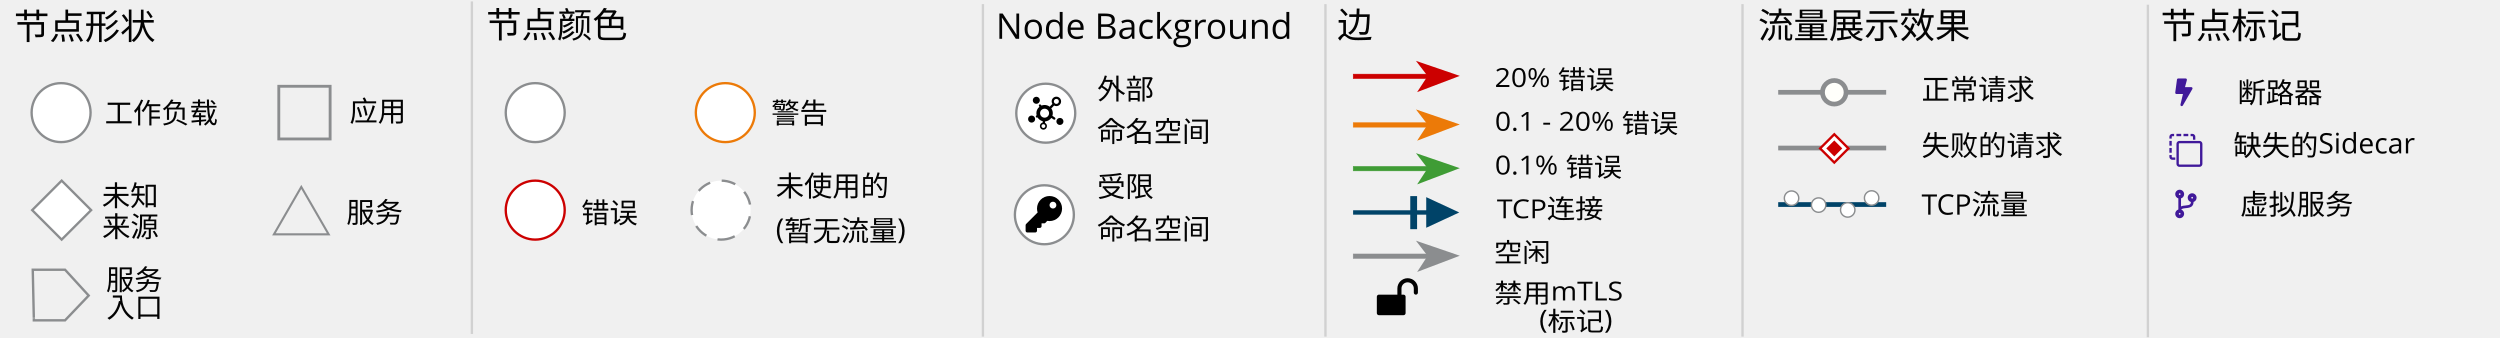
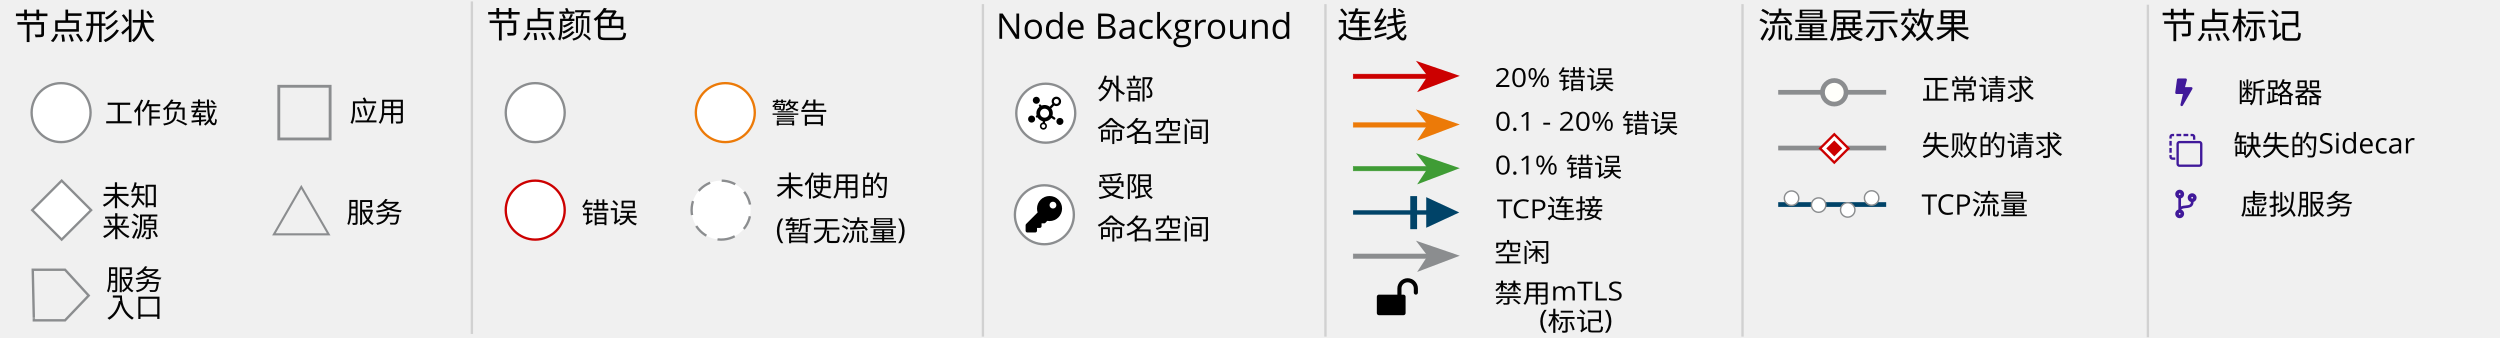
<svg xmlns="http://www.w3.org/2000/svg" width="1060" height="143" version="1.1" style="">
  <rect id="backgroundrect" width="100%" height="100%" x="0" y="0" fill="none" stroke="none" />
  <defs id="defs14">
    <marker orient="auto" refY="0" refX="0" id="TriangleOutL" style="overflow:visible">
      <path id="path2196" d="M 5.77,0 -2.88,5 V -5 Z" style="fill:#000000;fill-opacity:1;fill-rule:evenodd;stroke:#000000;stroke-width:1pt;stroke-opacity:1" transform="scale(0.8)" />
    </marker>
    <marker orient="auto" refY="0" refX="0" id="Arrow1Sstart" style="overflow:visible">
      <path id="path1281" d="M1.2,0 L2.2,-1 L-1.3,0 L2.2,1 z" style="fill:#000000;fill-opacity:1;fill-rule:evenodd;stroke:#000000;stroke-width:1pt;stroke-opacity:1" />
    </marker>
    <marker orient="auto" refY="0" refX="0" id="Arrow1Lend" style="overflow:visible">
      <path id="path1272" d="M-10,0 L-14,4 L1.4901161193847656e-7,0 L-14,-4 z" style="fill:#000000;fill-opacity:1;fill-rule:evenodd;stroke:#000000;stroke-width:1pt;stroke-opacity:1" />
    </marker>
  </defs>
  <flowRoot xml:space="preserve" id="flowRoot2038" style="font-style:normal;font-weight:normal;font-size:40px;line-height:1.25;font-family:sans-serif;letter-spacing:0px;word-spacing:0px;fill:#000000;fill-opacity:1;stroke:none">
    <flowRegion id="flowRegion2040">
      <rect id="rect2042" width="169.172" height="184.268" x="587.438" y="-10.187" />
    </flowRegion>
    <flowPara id="flowPara2044" />
  </flowRoot>
  <g class="currentLayer" style="">
    <path d="m 738.824,2.243 v 140" id="Line-4" style="fill:none;fill-rule:evenodd;stroke:#d1d1d1;stroke-width:1;stroke-linecap:square" />
    <path d="m 416.763,2.243 v 140" id="path17" style="fill:none;fill-rule:evenodd;stroke:#d1d1d1;stroke-width:1;stroke-linecap:square" />
    <path d="M 200.077,1.105 V 141.105" id="path19" style="fill:none;fill-rule:evenodd;stroke:#d1d1d1;stroke-width:1;stroke-linecap:square" />
    <circle id="Oval-7" cx="226.934" cy="47.751" r="12.5" style="fill:#ffffff;fill-rule:evenodd;stroke:#8b8d8f;stroke-width:1" />
    <g style="fill:none;fill-rule:evenodd;stroke:none;stroke-width:1" id="Group-9">
      <text style="font-weight:normal;font-size:12px;font-family:OpenSans, 'Open Sans';fill:#030303" line-spacing="18" font-weight="normal" font-size="12" id="Warning" y="35.251" x="295.031">
        <tspan id="tspan26" y="52.251" x="327.031">警告</tspan>
      </text>
      <circle style="fill:#ffffff;stroke:#ec7a08" r="12.5" cy="47.751" cx="307.531" id="circle29" />
    </g>
    <g style="fill:none;fill-rule:evenodd;stroke:none;stroke-width:1" id="Group-10">
      <text style="font-weight:normal;font-size:12px;font-family:OpenSans, 'Open Sans';fill:#030303" line-spacing="18" font-weight="normal" font-size="12" id="Error" y="76.592" x="214.434">
        <tspan id="tspan32" y="94.592" x="246.434">错误</tspan>
      </text>
      <circle style="fill:#ffffff;stroke:#cc0000" r="12.5" cy="89.092" cx="226.934" id="circle35" />
    </g>
    <text id="Unused-(no-traffic-y" font-size="12" font-weight="normal" line-spacing="18" style="font-weight:normal;font-size:12px;font-family:OpenSans, 'Open Sans';fill:#030303;fill-rule:evenodd;stroke:none;stroke-width:1" x="295.927" y="70.209">
      <tspan x="328.927" y="83.209" id="tspan38">未使用的</tspan>
      <tspan x="328.927" y="101.209" id="tspan40">(暂无流量)</tspan>
    </text>
    <path d="m 305.74,101.592 c 6.904,0 12.5,-5.596 12.5,-12.5 0,-6.904 -5.596,-12.5 -12.5,-12.5 -6.904,0 -12.5,5.596 -12.5,12.5 0,6.904 5.596,12.5 12.5,12.5 z" id="path43" style="fill:#ffffff;fill-rule:evenodd;stroke:#8b8d8f;stroke-width:1;stroke-dasharray:6, 5" />
    <text style="font-weight:normal;font-size:12px;font-family:OpenSans, 'Open Sans';fill:#030303;fill-rule:evenodd;stroke:none;stroke-width:1" line-spacing="18" font-weight="normal" font-size="12" id="text447" x="432.216" y="29.111">
      <tspan id="tspan443" y="42.111" x="465.216">外部</tspan>
      <tspan id="tspan445" y="60.111" x="465.216">命名空间</tspan>
    </text>
    <text id="Node-Colors" font-size="15" font-weight="500" line-spacing="10" style="font-weight:500;font-size:15px;font-family:OpenSans-Semibold, 'Open Sans';fill:#030303;fill-rule:evenodd;stroke:none;stroke-width:1" x="-117.85" y="-0.015">
      <tspan x="206.15" y="15.985" id="tspan47">节点颜色</tspan>
    </text>
    <text id="Edges" font-size="15" font-weight="500" line-spacing="10" style="font-weight:500;font-size:15px;font-family:OpenSans-Semibold, 'Open Sans';fill:#030303;fill-rule:evenodd;stroke:none;stroke-width:1" x="-0.042" y="0.004">
-       <tspan x="566.958" y="16.004" id="tspan51">边</tspan>
+       <tspan x="566.958" y="16.004" id="tspan51">连线</tspan>
    </text>
    <text y="25.776" x="551.578" style="font-weight:normal;font-size:11.558px;font-family:OpenSans, 'Open Sans';fill:#030303;fill-rule:evenodd;stroke:none;stroke-width:0.963" line-spacing="18" font-weight="normal" font-size="12" id="&gt;-20%-Error" transform="scale(1.038369,0.9630486)">
      <tspan id="tspan58" y="38.297" x="610.331" style="stroke-width:0.963">20% 错误</tspan>
    </text>
    <text y="25.776" x="551.663" style="font-weight:normal;font-size:11.558px;font-family:OpenSans, 'Open Sans';fill:#030303;fill-rule:evenodd;stroke:none;stroke-width:0.963" line-spacing="18" font-weight="normal" font-size="12" id="0.1---20%-Error" transform="scale(1.038369,0.9630486)">
      <tspan id="tspan61" y="57.56" x="610.415" style="stroke-width:0.963">0.1 - 20% 错误</tspan>
    </text>
    <text y="25.776" x="551.663" style="font-weight:normal;font-size:11.558px;font-family:OpenSans, 'Open Sans';fill:#030303;fill-rule:evenodd;stroke:none;stroke-width:0.963" line-spacing="18" font-weight="normal" font-size="12" id="&lt;-0.1%-Error" transform="scale(1.038369,0.9630486)">
      <tspan id="tspan64" y="76.823" x="610.415" style="stroke-width:0.963">0.1% 错误</tspan>
    </text>
    <text y="25.776" x="551.29" style="font-weight:normal;font-size:11.558px;font-family:OpenSans, 'Open Sans';fill:#030303;fill-rule:evenodd;stroke:none;stroke-width:0.963" line-spacing="18" font-weight="normal" font-size="12" id="Idle" transform="scale(1.038369,0.9630486)">
      <tspan id="tspan67" y="115.35" x="610.043" style="stroke-width:0.963">空闲</tspan>
    </text>
    <text y="25.776" x="552.458" style="font-weight:normal;font-size:11.558px;font-family:OpenSans, 'Open Sans';fill:#030303;fill-rule:evenodd;stroke:none;stroke-width:0.963" line-spacing="18" font-weight="normal" font-size="12" id="TCP-Connection" transform="scale(1.038369,0.9630486)">
      <tspan id="tspan70" y="96.087" x="611.211" style="stroke-width:0.963">TCP连接</tspan>
    </text>
    <text id="Traffic-Animations" font-size="15" font-weight="500" line-spacing="10" style="font-weight:500;font-size:15px;font-family:OpenSans-Semibold, 'Open Sans';fill:#030303;fill-rule:evenodd;stroke:none;stroke-width:1" x="-10.564" y="0.228">
      <tspan x="745.436" y="16.228" id="tspan79">流量展示效果</tspan>
    </text>
    <g id="g1254">
      <text y="29.251" x="754.733" id="Normal-Request" font-size="12" font-weight="normal" line-spacing="18" style="font-weight:normal;font-size:12px;font-family:OpenSans, 'Open Sans';fill:#030303;fill-rule:evenodd;stroke:none;stroke-width:1">
        <tspan x="814.733" y="42.251" id="tspan82">正常请求</tspan>
      </text>
      <path d="m754.957,39.134 h43.776 " id="path88" style="fill:none;fill-rule:evenodd;stroke:#8b8d8f;stroke-width:2;stroke-linecap:square;stroke-opacity:1" />
      <circle id="Oval-3" cx="777.733" cy="39.134" r="5" style="fill:#fffffb;fill-opacity:1;fill-rule:evenodd;stroke:#8b8d8f;stroke-width:2;stroke-miterlimit:4;stroke-dasharray:none;stroke-opacity:1" />
    </g>
    <text y="37.251" x="13.402" id="App/Workload" font-size="12" font-weight="normal" line-spacing="18" style="font-weight:normal;font-size:12px;font-family:OpenSans, 'Open Sans';fill:#030303;fill-rule:evenodd;stroke:none;stroke-width:1">
      <tspan x="44.402" y="52.251" id="tspan95">工作负载</tspan>
    </text>
    <circle style="fill:#ffffff;fill-rule:evenodd;stroke:#8b8d8f;stroke-width:1" r="12.5" cy="47.994" cx="443.403" id="circle2046" />
    <text x="117.185" id="App/Workload-(Extern" font-size="12" font-weight="normal" line-spacing="18" style="font-weight:normal;font-size:12px;font-family:OpenSans, 'Open Sans';fill:#030303;fill-rule:evenodd;stroke:none;stroke-width:1" y="38.506">
      <tspan x="148.185" y="51.506" id="tspan100">应用</tspan>
    </text>
    <g id="g1210">
      <text y="87.355" x="43.191" style="font-style:normal;font-variant:normal;font-weight:normal;font-stretch:normal;font-size:12px;font-family:OpenSans, 'Open Sans';-inkscape-font-specification:'OpenSans, Open Sans, Normal';font-variant-ligatures:normal;font-variant-caps:normal;font-variant-numeric:normal;font-feature-settings:normal;text-align:start;writing-mode:lr-tb;text-anchor:start;fill:#030303;fill-rule:evenodd;stroke:none;stroke-width:1" line-spacing="18" font-weight="normal" font-size="12" id="Traffic-Source">
        <tspan id="tspan379" x="43.191" y="87.355">未知</tspan>
      </text>
      <text id="text1105-4" y="134.607" x="45.115" style="font-style:normal;font-variant:normal;font-weight:normal;font-stretch:normal;font-size:12px;font-family:OpenSans, 'Open Sans';-inkscape-font-specification:'OpenSans, Open Sans, Normal';font-variant-ligatures:normal;font-variant-caps:normal;font-variant-numeric:normal;font-feature-settings:normal;text-align:start;writing-mode:lr-tb;text-anchor:start;fill:#030303;fill-rule:evenodd;stroke:none;stroke-width:1" line-spacing="18" font-weight="normal" font-size="12">
        <tspan id="tspan407" x="45.115" y="134.607">入口</tspan>
      </text>
      <text y="100.461" x="43.306" style="font-style:normal;font-variant:normal;font-weight:normal;font-stretch:normal;font-size:12px;font-family:OpenSans, 'Open Sans';-inkscape-font-specification:'OpenSans, Open Sans, Normal';font-variant-ligatures:normal;font-variant-caps:normal;font-variant-numeric:normal;font-feature-settings:normal;text-align:start;writing-mode:lr-tb;text-anchor:start;fill:#030303;fill-rule:evenodd;stroke:none;stroke-width:1" line-spacing="18" font-weight="normal" font-size="12" id="Traffic-Source-6">
        <tspan id="tspan379-6" x="43.306" y="100.461">来源</tspan>
      </text>
    </g>
    <text id="Node-Shapes" font-size="15" font-weight="500" line-spacing="10" style="font-weight:500;font-size:15px;font-family:OpenSans-Semibold, 'Open Sans';fill:#030303;fill-rule:evenodd;stroke:none;stroke-width:1" x="5.925" y="0.657">
      <tspan x="5.925" y="16.657" id="tspan121">节点形状</tspan>
    </text>
    <path d="m139.969,58.92 l-21.757,0 l0,-22.337 l21.757,0 z" id="path1261" style="fill:none;fill-opacity:1;fill-rule:evenodd;stroke:#8b8d8f;stroke-width:1.214;stroke-opacity:1" />
    <g id="g1164">
      <text style="font-weight:normal;font-size:12px;font-family:OpenSans, 'Open Sans';fill:#030303;fill-rule:evenodd;stroke:none;stroke-width:1" line-spacing="18" font-weight="normal" font-size="12" id="Service" x="112.841" y="74.425">
        <tspan id="tspan108" y="94.425" x="146.841">服务</tspan>
      </text>
      <path style="fill:none;fill-opacity:1;stroke:#8b8d8f;stroke-width:0.887;stroke-opacity:1" d="m127.747,79.265 l11.603,20.097 l-23.206,0 z" id="path132" />
    </g>
    <text y="0.452" x="98.273" style="font-weight:500;font-size:15px;font-family:OpenSans-Semibold, 'Open Sans';fill:#030303;fill-rule:evenodd;stroke:none;stroke-width:1" line-spacing="10" font-weight="500" font-size="15" id="text2036">
      <tspan id="tspan2034" y="16.452" x="422.273" style="font-style:normal;font-variant:normal;font-weight:normal;font-stretch:normal;font-family:'Open Sans';-inkscape-font-specification:'Open Sans'">Node Background</tspan>
    </text>
    <path style="fill:none;fill-rule:evenodd;stroke:#d1d1d1;stroke-width:1;stroke-linecap:square" id="path137" d="m 561.987,2.243 v 140" />
    <g id="g1172">
      <path style="fill:#004368;fill-rule:nonzero;stroke:none;stroke-width:0.963" d="m618.721,90.081 l-14.002,-6.493 v12.986 zm-44.005,0.928 h31.004 h1 v-1.855 h-1 h-31.004 h-1 v1.855 z" id="Line" />
      <path d="M599.399,84.595 V95.726 " id="Line-2-7" style="fill:none;fill-rule:evenodd;stroke:#004368;stroke-width:2.889;stroke-linecap:square" />
    </g>
    <g style="fill:none;fill-rule:evenodd;stroke:none;stroke-width:1" id="g1839">
      <path style="color:#000000;font-style:normal;font-variant:normal;font-weight:normal;font-stretch:normal;font-size:medium;line-height:normal;font-family:sans-serif;font-variant-ligatures:normal;font-variant-position:normal;font-variant-caps:normal;font-variant-numeric:normal;font-variant-alternates:normal;font-feature-settings:normal;text-indent:0;text-align:start;text-decoration:none;text-decoration-line:none;text-decoration-style:solid;text-decoration-color:#000000;letter-spacing:normal;word-spacing:normal;text-transform:none;writing-mode:lr-tb;direction:ltr;text-orientation:mixed;dominant-baseline:auto;baseline-shift:baseline;text-anchor:start;white-space:normal;shape-padding:0;clip-rule:nonzero;display:inline;overflow:visible;visibility:visible;opacity:1;isolation:auto;mix-blend-mode:normal;color-interpolation:sRGB;color-interpolation-filters:linearRGB;solid-color:#000000;solid-opacity:1;vector-effect:none;fill:#cc0000;fill-opacity:1;fill-rule:nonzero;stroke:#cc0000;stroke-width:0.2;stroke-linecap:butt;stroke-linejoin:miter;stroke-miterlimit:4;stroke-dasharray:none;stroke-dashoffset:2.9;stroke-opacity:1;color-rendering:auto;image-rendering:auto;shape-rendering:auto;text-rendering:auto;enable-background:accumulate" d="m573.758,31.425 v1.897 H607.169 v-1.897 z" id="path3585" stroke-width="0" />
      <path style="fill:#cc0000;fill-opacity:1;fill-rule:evenodd;stroke:#cc0000;stroke-width:0.88pt;stroke-opacity:1" d="m606.021,32.204 l-3.685,5.663 l14.898,-5.663 l-15.218,-5.216 z" id="path1845" stroke-width="0" />
    </g>
    <g style="fill:none;fill-rule:evenodd;stroke:none;stroke-width:1" id="g1869">
      <path style="color:#000000;font-style:normal;font-variant:normal;font-weight:normal;font-stretch:normal;font-size:medium;line-height:normal;font-family:sans-serif;font-variant-ligatures:normal;font-variant-position:normal;font-variant-caps:normal;font-variant-numeric:normal;font-variant-alternates:normal;font-feature-settings:normal;text-indent:0;text-align:start;text-decoration:none;text-decoration-line:none;text-decoration-style:solid;text-decoration-color:#000000;letter-spacing:normal;word-spacing:normal;text-transform:none;writing-mode:lr-tb;direction:ltr;text-orientation:mixed;dominant-baseline:auto;baseline-shift:baseline;text-anchor:start;white-space:normal;shape-padding:0;clip-rule:nonzero;display:inline;overflow:visible;visibility:visible;opacity:1;isolation:auto;mix-blend-mode:normal;color-interpolation:sRGB;color-interpolation-filters:linearRGB;solid-color:#000000;solid-opacity:1;vector-effect:none;fill:#ec7a08;fill-opacity:1;fill-rule:nonzero;stroke:#ec7a08;stroke-width:0.2;stroke-linecap:butt;stroke-linejoin:miter;stroke-miterlimit:4;stroke-dasharray:none;stroke-dashoffset:2.9;stroke-opacity:1;color-rendering:auto;image-rendering:auto;shape-rendering:auto;text-rendering:auto;enable-background:accumulate" d="m573.758,52.018 v1.897 H607.169 v-1.897 z" id="path1865" stroke-width="0" />
      <path style="fill:#ec7a08;fill-opacity:1;fill-rule:evenodd;stroke:#ec7a08;stroke-width:0.88pt;stroke-opacity:1" d="m606.021,52.797 l-3.685,5.663 l14.898,-5.663 l-15.218,-5.216 z" id="path1867" stroke-width="0" />
    </g>
    <g style="fill:none;fill-rule:evenodd;stroke:none;stroke-width:1" id="g1902">
      <path style="color:#000000;font-style:normal;font-variant:normal;font-weight:normal;font-stretch:normal;font-size:medium;line-height:normal;font-family:sans-serif;font-variant-ligatures:normal;font-variant-position:normal;font-variant-caps:normal;font-variant-numeric:normal;font-variant-alternates:normal;font-feature-settings:normal;text-indent:0;text-align:start;text-decoration:none;text-decoration-line:none;text-decoration-style:solid;text-decoration-color:#000000;letter-spacing:normal;word-spacing:normal;text-transform:none;writing-mode:lr-tb;direction:ltr;text-orientation:mixed;dominant-baseline:auto;baseline-shift:baseline;text-anchor:start;white-space:normal;shape-padding:0;clip-rule:nonzero;display:inline;overflow:visible;visibility:visible;opacity:1;isolation:auto;mix-blend-mode:normal;color-interpolation:sRGB;color-interpolation-filters:linearRGB;solid-color:#000000;solid-opacity:1;vector-effect:none;fill:#3f9c35;fill-opacity:1;fill-rule:nonzero;stroke:#3f9c35;stroke-width:0.2;stroke-linecap:butt;stroke-linejoin:miter;stroke-miterlimit:4;stroke-dasharray:none;stroke-dashoffset:2.9;stroke-opacity:1;color-rendering:auto;image-rendering:auto;shape-rendering:auto;text-rendering:auto;enable-background:accumulate" d="m573.758,70.552 v1.897 H607.169 v-1.897 z" id="path1898" stroke-width="0" />
      <path style="fill:#3f9c35;fill-opacity:1;fill-rule:evenodd;stroke:#3f9c35;stroke-width:0.88pt;stroke-opacity:1" d="m606.021,71.331 l-3.685,5.663 l14.898,-5.663 l-15.218,-5.216 z" id="path1900" stroke-width="0" />
    </g>
    <g style="fill:none;fill-rule:evenodd;stroke:none;stroke-width:1" id="g1908">
      <path style="color:#000000;font-style:normal;font-variant:normal;font-weight:normal;font-stretch:normal;font-size:medium;line-height:normal;font-family:sans-serif;font-variant-ligatures:normal;font-variant-position:normal;font-variant-caps:normal;font-variant-numeric:normal;font-variant-alternates:normal;font-feature-settings:normal;text-indent:0;text-align:start;text-decoration:none;text-decoration-line:none;text-decoration-style:solid;text-decoration-color:#000000;letter-spacing:normal;word-spacing:normal;text-transform:none;writing-mode:lr-tb;direction:ltr;text-orientation:mixed;dominant-baseline:auto;baseline-shift:baseline;text-anchor:start;white-space:normal;shape-padding:0;clip-rule:nonzero;display:inline;overflow:visible;visibility:visible;opacity:1;isolation:auto;mix-blend-mode:normal;color-interpolation:sRGB;color-interpolation-filters:linearRGB;solid-color:#000000;solid-opacity:1;vector-effect:none;fill:#8b8d8f;fill-opacity:1;fill-rule:nonzero;stroke:#8b8d8f;stroke-width:0.2;stroke-linecap:butt;stroke-linejoin:miter;stroke-miterlimit:4;stroke-dasharray:none;stroke-dashoffset:2.9;stroke-opacity:1;color-rendering:auto;image-rendering:auto;shape-rendering:auto;text-rendering:auto;enable-background:accumulate" d="m573.758,107.681 v1.897 H607.169 v-1.897 z" id="path1904" stroke-width="0" />
      <path style="fill:#8b8d8f;fill-opacity:1;fill-rule:evenodd;stroke:#8b8d8f;stroke-width:0.88pt;stroke-opacity:1" d="m606.021,108.46 l-3.685,5.663 l14.898,-5.663 l-15.218,-5.216 z" id="path1906" stroke-width="0" />
    </g>
    <g id="g34">
      <path id="path2" d="m440.903,42.523 c0,0.828 -0.672,1.5 -1.5,1.5 c-0.828,0 -1.5,-0.672 -1.5,-1.5 c0,-0.828 0.672,-1.5 1.5,-1.5 c0.828,0 1.5,0.672 1.5,1.5 z" />
      <path id="path4" d="M450.903,51.492 C450.903,52.32 450.231,52.992 449.403,52.992 C448.575,52.992 447.903,52.32 447.903,51.492 C447.903,50.664 448.575,49.992 449.403,49.992 C450.231,49.992 450.903,50.664 450.903,51.492 z" />
      <path id="path6" d="M438.903,50.492 C438.903,51.32 438.231,51.992 437.403,51.992 C436.575,51.992 435.903,51.32 435.903,50.492 C435.903,49.664 436.575,48.992 437.403,48.992 C438.231,48.992 438.903,49.664 438.903,50.492 z" />
      <path id="path8" d="m447.234,49.804 l-1.028,-0.7 c0.116,-0.35 0.181,-0.722 0.181,-1.109 c0,-0.753 -0.237,-1.45 -0.647,-2.022 l1.2,-1.225 c0.284,0.156 0.613,0.247 0.963,0.247 c1.103,0 2,-0.897 2,-2 C449.903,41.892 449.006,40.992 447.903,40.992 c-1.103,0 -2,0.897 -2,2 c0,0.394 0.113,0.759 0.309,1.069 L445.049,45.248 C444.458,44.785 443.711,44.507 442.902,44.507 C442.439,44.507 441.996,44.598 441.589,44.763 L441.398,44.504 C441.214,44.254 440.882,44.182 440.664,44.348 C440.442,44.511 440.411,44.848 440.592,45.098 L440.723,45.276 C439.926,45.914 439.417,46.895 439.417,47.995 C439.417,48.301 439.458,48.598 439.533,48.882 L439.495,48.898 C439.233,49.026 439.107,49.336 439.214,49.586 C439.321,49.836 439.623,49.936 439.883,49.811 L439.917,49.795 c0.484,0.8 1.278,1.388 2.219,1.6 l-0.059,0.575 c-0.672,0.153 -1.172,0.762 -1.172,1.494 c0,0.847 0.672,1.531 1.5,1.531 c0.828,0 1.5,-0.684 1.5,-1.531 c0,-0.603 -0.341,-1.122 -0.834,-1.372 L443.137,51.473 C444.221,51.401 445.168,50.835 445.759,49.998 l0.941,0.641 c0.25,0.172 0.578,0.125 0.725,-0.106 C447.572,50.302 447.487,49.974 447.234,49.805 zM447.903,41.929 c0.587,0 1.062,0.475 1.062,1.062 c0,0.587 -0.475,1.062 -1.062,1.062 c-0.587,0 -1.062,-0.475 -1.062,-1.062 c0,-0.587 0.475,-1.062 1.062,-1.062 zM442.403,54.273 c-0.45,0 -0.813,-0.362 -0.813,-0.813 c0,-0.451 0.362,-0.813 0.813,-0.813 c0.451,0 0.813,0.362 0.813,0.813 c0,0.451 -0.362,0.813 -0.813,0.813 zM442.903,49.898 C441.85,49.898 440.997,49.045 440.997,47.992 C440.997,46.939 441.85,46.086 442.903,46.086 C443.956,46.086 444.809,46.939 444.809,47.992 C444.809,49.045 443.956,49.898 442.903,49.898 z" />
    </g>
    <text style="font-weight:normal;font-size:12px;font-family:OpenSans, 'Open Sans';fill:#030303;fill-rule:evenodd;stroke:none;stroke-width:1" line-spacing="18" font-weight="normal" font-size="12" id="text447-3" x="432.223" y="70.452">
      <tspan id="tspan443-6" y="83.452" x="465.223">受限</tspan>
      <tspan id="tspan445-7" y="101.452" x="465.223">命名空间</tspan>
    </text>
    <g id="g1259">
      <text y="10.634" x="888.704" id="Failed-Request-7-36" font-size="12" font-weight="normal" line-spacing="18" style="font-weight:normal;font-size:12px;font-family:OpenSans, 'Open Sans';fill:#030303;fill-rule:evenodd;stroke:none;stroke-width:1">
        <tspan x="948.703" y="43.634" id="tspan85-5-7">断路器</tspan>
      </text>
      <path id="path1166-5" d="m929.084,36.932 h-2.646 l0.794,-2.977 c0.093,-0.349 -0.17,-0.692 -0.532,-0.692 h-3.119 c-0.276,0 -0.509,0.204 -0.546,0.478 l-0.734,5.504 c-0.044,0.33 0.213,0.623 0.546,0.623 h2.722 l-1.056,4.46 c-0.083,0.348 0.184,0.677 0.535,0.677 c0.191,0 0.376,-0.1 0.476,-0.275 l4.036,-6.972 c0.212,-0.366 -0.053,-0.826 -0.476,-0.826 z" style="fill:#40199a;fill-opacity:1;fill-rule:evenodd;stroke:none;stroke-width:0.023" />
    </g>
    <text y="0.305" x="160.132" id="Traffic-Animations-3-6" font-size="15" font-weight="500" line-spacing="10" style="font-weight:500;font-size:15px;font-family:OpenSans-Semibold, 'Open Sans';fill:#030303;fill-rule:evenodd;stroke:none;stroke-width:1">
      <tspan x="916.132" y="16.305" id="tspan79-6-2">节点标记</tspan>
    </text>
    <g id="g1264">
      <text y="33.05" x="886.968" id="Failed-Request-7-3-9" font-size="12" font-weight="normal" line-spacing="18" style="font-weight:normal;font-size:12px;font-family:OpenSans, 'Open Sans';fill:#030303;fill-rule:evenodd;stroke:none;stroke-width:1">
        <tspan x="946.968" y="66.05" id="tspan85-5-5-1">缺失的Sidecar</tspan>
      </text>
      <path d="m920.892,66.677 c-0.05,-0.05 -0.075,-0.109 -0.075,-0.175 v-0.753 h-1 v0.753 c0,0.344 0.122,0.638 0.369,0.884 c0.244,0.244 0.541,0.369 0.884,0.369 h1.25 v-1 h-1.253 c-0.069,-0.006 -0.125,-0.031 -0.175,-0.078 z" id="path2-3" style="fill:#40199a;fill-opacity:1" />
      <path d="m933.451,60.114 c-0.244,-0.244 -0.541,-0.369 -0.884,-0.369 h-8.5 c-0.344,0 -0.638,0.122 -0.884,0.369 c-0.244,0.244 -0.369,0.541 -0.369,0.884 v8.503 c0,0.344 0.122,0.638 0.369,0.884 c0.244,0.244 0.541,0.369 0.884,0.369 h8.503 c0.344,0 0.638,-0.122 0.884,-0.369 c0.244,-0.244 0.369,-0.541 0.369,-0.884 v-8.503 c-0.003,-0.344 -0.125,-0.638 -0.372,-0.884 zm-0.631,9.388 c0,0.069 -0.025,0.125 -0.075,0.175 c-0.05,0.05 -0.109,0.075 -0.175,0.075 h-8.503 c-0.069,0 -0.125,-0.025 -0.175,-0.075 c-0.05,-0.05 -0.075,-0.109 -0.075,-0.175 v-8.503 c0,-0.069 0.025,-0.125 0.075,-0.175 c0.05,-0.05 0.109,-0.075 0.175,-0.075 h8.503 c0.069,0 0.125,0.025 0.175,0.075 c0.05,0.05 0.075,0.109 0.075,0.175 z" id="path4-5" style="fill:#40199a;fill-opacity:1" />
      <path d="m919.817,62.746 h1 v2.016 h-1 z" id="path6-6" style="fill:#40199a;fill-opacity:1" />
      <path d="m919.817,59.746 h1 v2.016 h-1 z" id="path8-2" style="fill:#40199a;fill-opacity:1" />
      <path d="m920.817,57.999 c0,-0.069 0.025,-0.125 0.075,-0.175 c0.05,-0.05 0.109,-0.075 0.175,-0.075 h0.756 v-1 h-0.756 c-0.344,0 -0.638,0.122 -0.884,0.369 c-0.244,0.244 -0.366,0.537 -0.366,0.881 v0.762 h1 z" id="path10" style="fill:#40199a;fill-opacity:1" />
      <path d="m922.811,56.749 h2.016 v1 h-2.016 z" id="path12" style="fill:#40199a;fill-opacity:1" />
      <path d="m929.745,57.824 c0.05,0.05 0.075,0.109 0.075,0.175 v1.25 h1 v-1.25 c0,-0.344 -0.122,-0.638 -0.369,-0.884 c-0.244,-0.244 -0.541,-0.369 -0.884,-0.369 h-0.759 v1 h0.759 c0.069,0.003 0.128,0.028 0.178,0.078 z" id="path14" style="fill:#40199a;fill-opacity:1" />
      <path d="m925.811,56.749 h2.016 v1 h-2.016 z" id="path16" style="fill:#40199a;fill-opacity:1" />
    </g>
    <g id="g1269">
      <path style="fill:#40199a;fill-opacity:1;fill-rule:evenodd;stroke:none;stroke-width:0.024" d="m931.357,83.837 c0,-1.043 -0.845,-1.887 -1.887,-1.887 c-1.043,0 -1.888,0.845 -1.888,1.887 c0,0.859 0.573,1.583 1.357,1.812 c-0.014,0.38 -0.099,0.672 -0.259,0.871 c-0.363,0.453 -1.163,0.528 -2.01,0.606 c-0.665,0.061 -1.354,0.127 -1.918,0.399 v-3.397 c0.767,-0.241 1.321,-0.956 1.321,-1.8 c0,-1.043 -0.845,-1.887 -1.887,-1.887 c-1.043,0 -1.887,0.845 -1.887,1.887 c0,0.845 0.554,1.559 1.321,1.8 v4.702 c-0.767,0.243 -1.321,0.958 -1.321,1.803 c0,1.043 0.845,1.887 1.887,1.887 c1.043,0 1.887,-0.845 1.887,-1.887 c0,-0.802 -0.5,-1.489 -1.208,-1.76 c0.073,-0.123 0.184,-0.231 0.352,-0.316 c0.382,-0.193 0.953,-0.245 1.559,-0.302 c0.996,-0.092 2.123,-0.198 2.789,-1.024 c0.33,-0.411 0.498,-0.939 0.51,-1.602 c0.746,-0.255 1.283,-0.96 1.283,-1.791 zm-7.172,-1.887 c0.208,0 0.377,0.17 0.377,0.377 c0,0.208 -0.17,0.377 -0.377,0.377 c-0.208,0 -0.377,-0.17 -0.377,-0.377 c0,-0.208 0.17,-0.377 0.377,-0.377 zm0,9.06 c-0.208,0 -0.377,-0.17 -0.377,-0.377 c0,-0.208 0.17,-0.377 0.377,-0.377 c0.208,0 0.377,0.17 0.377,0.377 c0,0.208 -0.17,0.377 -0.377,0.377 zm5.285,-7.55 c0.208,0 0.377,0.17 0.377,0.377 c0,0.208 -0.17,0.377 -0.377,0.377 c-0.208,0 -0.377,-0.17 -0.377,-0.377 c0,-0.208 0.17,-0.377 0.377,-0.377 z" id="path1287-5" />
      <text y="57.979" x="889.821" id="Failed-Request-7-6-2" font-size="12" font-weight="normal" line-spacing="18" style="font-weight:normal;font-size:12px;font-family:OpenSans, 'Open Sans';fill:#030303;fill-rule:evenodd;stroke:none;stroke-width:1">
        <tspan x="949.82" y="90.979" id="tspan85-5-2-7">虚拟服务</tspan>
      </text>
    </g>
    <text y="44.277" x="551.375" style="font-weight:normal;font-size:11.558px;font-family:OpenSans, 'Open Sans';fill:#030303;fill-rule:evenodd;stroke:none;stroke-width:0.963" line-spacing="18" font-weight="normal" font-size="12" id="Idle-6" transform="translate(0, -0.581395) scale(1.03837, 0.963049)" class="">
      <tspan id="tspan67-6" y="133.851" x="610.128" style="stroke-width:0.963">禁用mTLS</tspan>
    </text>
    <text y="42.466" x="570.972" style="font-weight:normal;font-size:11.558px;font-family:OpenSans, 'Open Sans';fill:#030303;fill-rule:evenodd;stroke:none;stroke-width:0.963" line-spacing="18" font-weight="normal" font-size="12" id="Idle-6" transform="translate(290.698, 44.186) scale(1.03837, 0.963049)" class="">
      <tspan x="348.524" y="98.794" id="tspan40">(标记)</tspan>
    </text>
    <path d="M596.841,117.965 c-2.404,0 -4.354,1.95 -4.354,4.354 v2.612 h-7.837 c-0.479,0 -0.871,0.392 -0.871,0.871 v6.966 c0,0.479 0.392,0.871 0.871,0.871 h10.45 c0.479,0 0.871,-0.392 0.871,-0.871 v-6.966 c0,-0.479 -0.392,-0.871 -0.871,-0.871 h-0.871 v-2.612 c0,-1.443 1.169,-2.612 2.612,-2.612 s2.612,1.169 2.612,2.612 v1.742 c0,0.482 0.39,0.871 0.871,0.871 s0.871,-0.389 0.871,-0.871 v-1.742 C601.195,119.915 599.245,117.965 596.841,117.965 z" id="svg_1" class="" />
    <path d="M 910.701,2.5 V 142.5" id="Line-4-3" style="fill:none;fill-rule:evenodd;stroke:#d1d1d1;stroke-width:1;stroke-linecap:square" />
    <g id="g1240">
      <text y="58.011" x="754.733" id="Failed-Request-5" font-size="12" font-weight="normal" line-spacing="18" style="font-weight:normal;font-size:12px;font-family:OpenSans, 'Open Sans';fill:#030303;fill-rule:evenodd;stroke:none;stroke-width:1">
        <tspan x="814.733" y="91.011" id="tspan85-6">TCP流量</tspan>
      </text>
      <g id="g1230">
        <path style="fill:#004368;fill-opacity:1;fill-rule:evenodd;stroke:#004368;stroke-width:2;stroke-linecap:square;stroke-opacity:1" id="path90-2" d="M754.957,86.725 H798.733 " />
        <circle style="fill:#ffffff;fill-opacity:1;fill-rule:evenodd;stroke:#8b8d8f;stroke-width:0.611;stroke-opacity:1" r="3.057" cy="84.025" cx="759.613" id="Oval-3-1" />
        <circle style="fill:#ffffff;fill-opacity:1;fill-rule:evenodd;stroke:#8b8d8f;stroke-width:0.611;stroke-opacity:1" r="3.057" cy="86.954" cx="771.09" id="Oval-3-1-2" />
        <circle style="fill:#ffffff;fill-opacity:1;fill-rule:evenodd;stroke:#8b8d8f;stroke-width:0.611;stroke-opacity:1" r="3.057" cy="89.012" cx="783.437" id="Oval-3-1-2-7" />
        <circle style="fill:#ffffff;fill-opacity:1;fill-rule:evenodd;stroke:#8b8d8f;stroke-width:0.611;stroke-opacity:1" r="3.057" cy="83.946" cx="793.568" id="Oval-3-1-2-7-0" />
      </g>
    </g>
    <g id="g1248">
      <text y="33.05" x="754.733" id="Failed-Request" font-size="12" font-weight="normal" line-spacing="18" style="font-weight:normal;font-size:12px;font-family:OpenSans, 'Open Sans';fill:#030303;fill-rule:evenodd;stroke:none;stroke-width:1">
        <tspan x="814.733" y="66.05" id="tspan85">失败的请求</tspan>
      </text>
      <g id="g1223">
        <path style="fill:#000000;fill-opacity:0;fill-rule:evenodd;stroke:#8b8d8f;stroke-width:2;stroke-linecap:square;stroke-opacity:1" id="path90" d="m754.957,62.766 h43.776 " />
        <polygon style="fill:#ffffff;fill-opacity:1;fill-rule:evenodd;stroke:#cc0000;stroke-width:1;stroke-miterlimit:4;stroke-dasharray:none;stroke-opacity:1" points="771.733,62.932 777.733,56.932 783.733,62.932 777.733,68.932 " id="Polygon" />
        <polygon style="fill:#cc0000;fill-opacity:1;fill-rule:evenodd;stroke:none;stroke-width:2;stroke-miterlimit:4;stroke-dasharray:none;stroke-opacity:1" points="774.345,62.932 777.733,59.544 781.121,62.932 777.733,66.32 " id="Polygon-9" />
      </g>
    </g>
    <g id="g1164-8">
      <text style="font-style:normal;font-variant:normal;font-weight:normal;font-stretch:normal;font-size:12px;font-family:OpenSans, 'Open Sans';-inkscape-font-specification:'OpenSans, Open Sans, Normal';font-variant-ligatures:normal;font-variant-caps:normal;font-variant-numeric:normal;font-feature-settings:normal;text-align:start;writing-mode:lr-tb;text-anchor:start;fill:#030303;fill-rule:evenodd;stroke:none;stroke-width:1" line-spacing="18" font-weight="normal" font-size="12" id="Service-7" x="44.939" y="122.961">
        <tspan id="tspan385" x="44.939" y="122.961">服务</tspan>
      </text>
    </g>
    <g id="g416">
      <g id="g421">
        <circle id="Oval-5" cx="25.902" cy="47.751" r="12.5" style="fill:#ffffff;fill-rule:evenodd;stroke:#8b8d8f;stroke-width:1" />
        <polygon id="polygon117" points="26.141,76.592 38.641,89.092 26.141,101.592 13.641,89.092 " style="fill:#ffffff;fill-rule:evenodd;stroke:#8b8d8f;stroke-width:1" />
        <path style="fill:none;stroke:#8b8d8f;stroke-width:1.019px;stroke-linecap:butt;stroke-linejoin:miter;stroke-opacity:1" d="m 14.346,135.827 v -0.914 c 0,0 0,0.32 -0.268,-11.913 -0.052,-2.377 -0.114,-5.227 -0.188,-8.646 h 13.678 l 10.03,10.965 -10.03,10.508 z" id="path411" />
      </g>
    </g>
    <g id="symbol8619">
      <circle style="fill:#ffffff;fill-rule:evenodd;stroke:#8b8d8f;stroke-width:1" r="12.5" cy="91.062" cx="442.814" id="circle2046-3" />
    </g>
    <path id="path251" d="m 450.319,88.423 c 0,2.935 -2.379,5.313 -5.314,5.313 -0.339,0 -0.67,-0.032 -0.991,-0.093 l -0.725,0.816 a 0.725,0.725 0 0 1 -0.542,0.243 h -1.124 v 1.208 c 0,0.4 -0.324,0.725 -0.725,0.725 h -1.208 v 1.208 c 0,0.4 -0.324,0.725 -0.725,0.725 h -3.381 c -0.4,0 -0.725,-0.324 -0.725,-0.725 v -2.357 c 0,-0.192 0.076,-0.376 0.212,-0.512 l 4.885,-4.885 c -0.173,-0.524 -0.267,-1.084 -0.267,-1.666 0,-2.935 2.379,-5.313 5.314,-5.314 2.943,-2.9e-5 5.314,2.37 5.314,5.314 z m -5.314,-1.449 c 0,0.8 0.649,1.449 1.449,1.449 0.8,0 1.449,-0.649 1.449,-1.449 0,-0.8 -0.649,-1.449 -1.449,-1.449 -0.8,0 -1.449,0.649 -1.449,1.449 z" style="fill:currentColor;stroke-width:0.03" />
  </g>
</svg>
